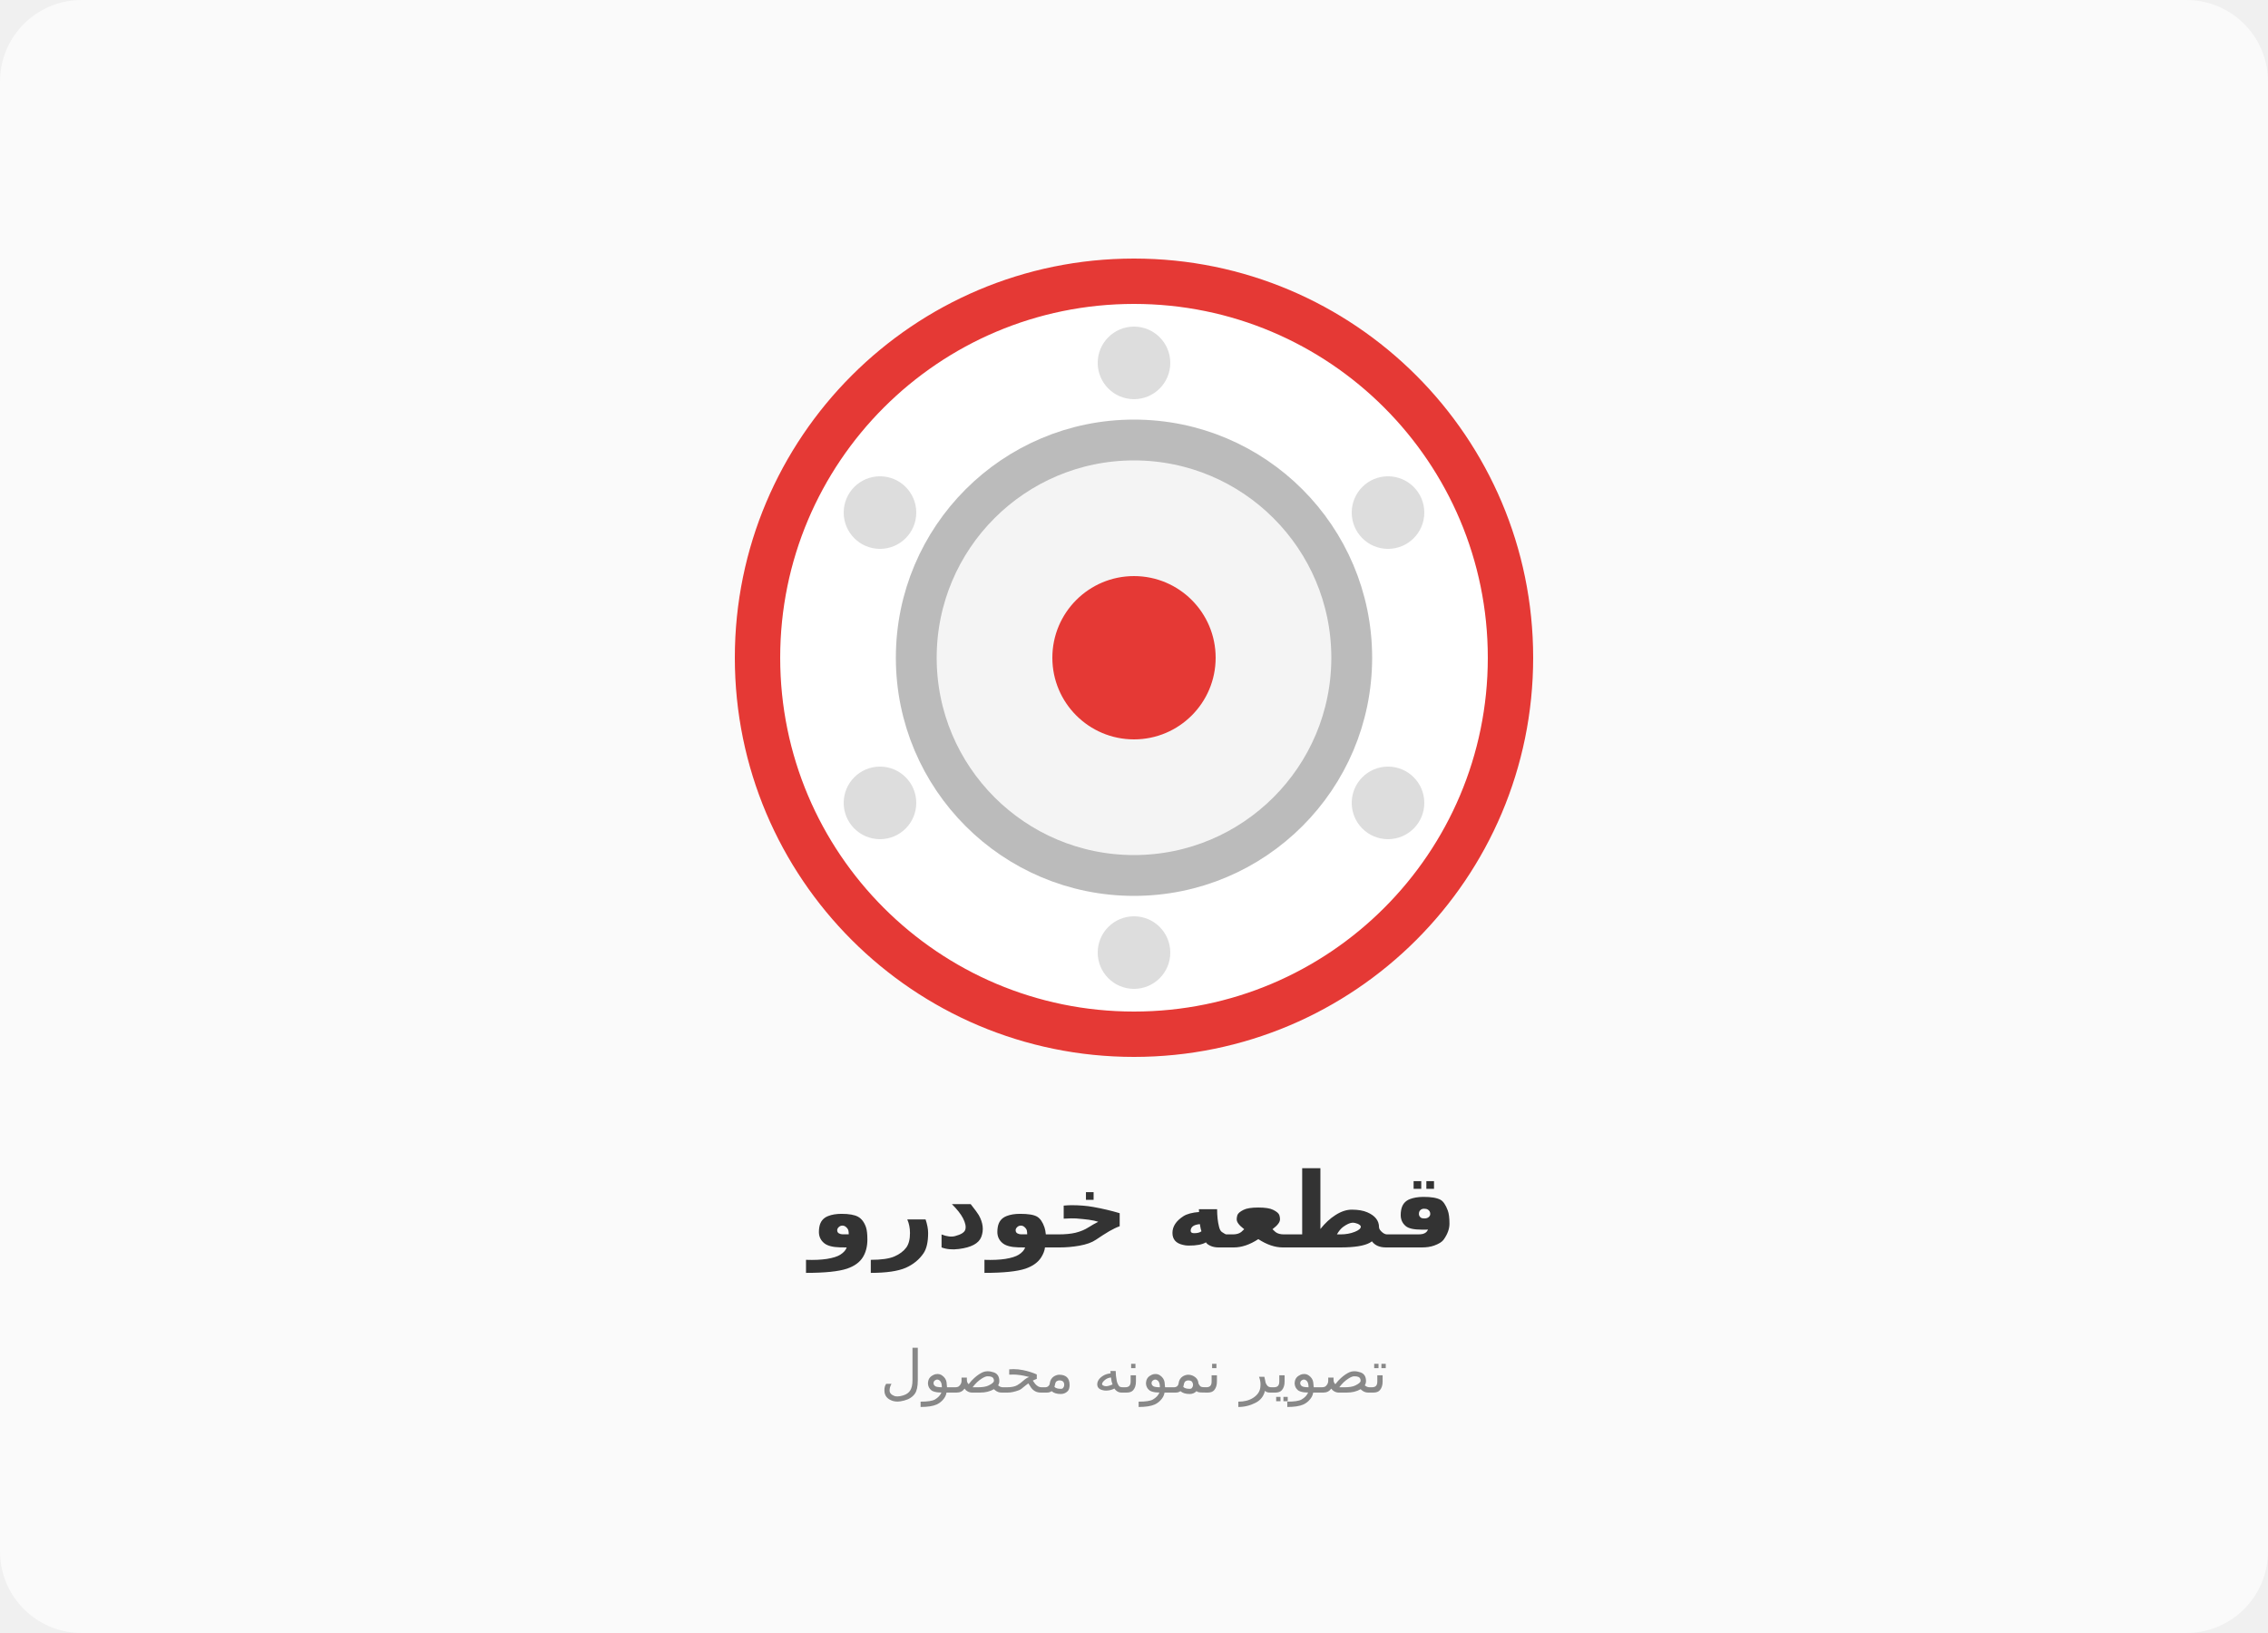
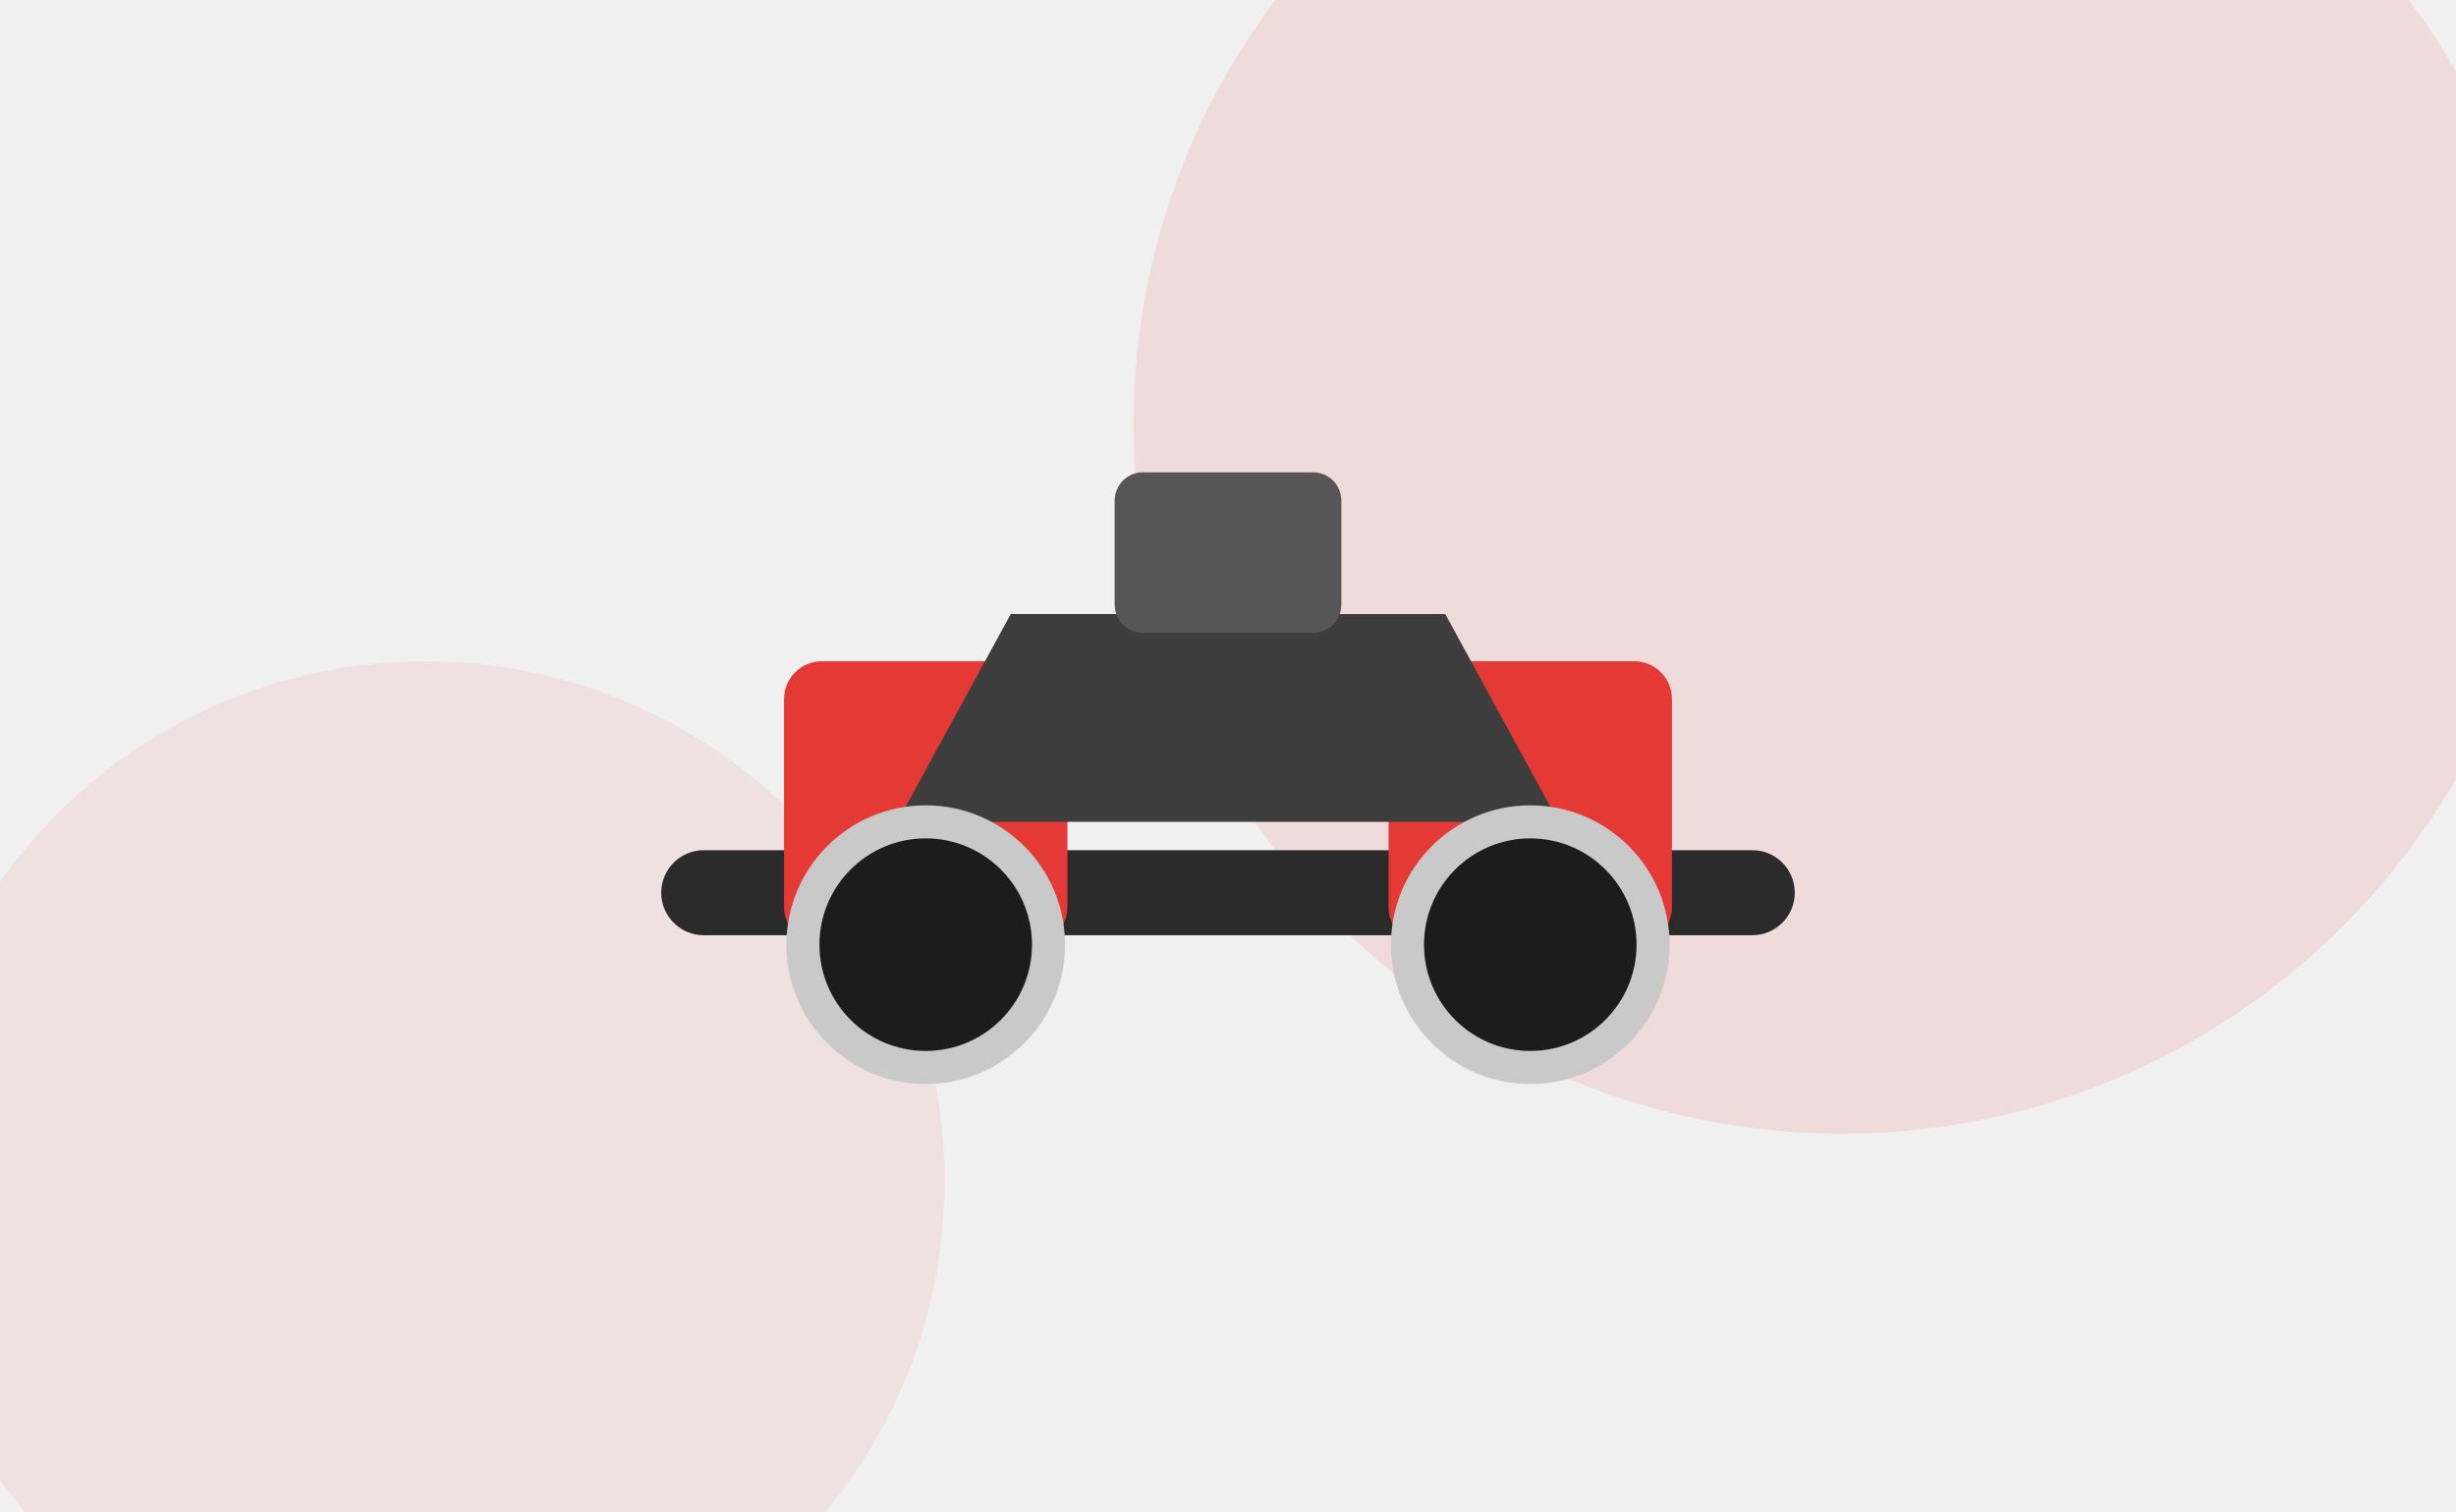
- <svg xmlns="http://www.w3.org/2000/svg" viewBox="0 0 500 360">
-   <rect width="500" height="360" rx="18" fill="#fafafa" />
-   <g transform="translate(250 145)">
-     <circle r="83" fill="#fff" stroke="#e53935" stroke-width="10" />
-     <circle r="48" fill="#f4f4f4" stroke="#bbb" stroke-width="9" />
-     <circle r="18" fill="#e53935" />
-     <g fill="#ddd">
-       <circle cy="-65" r="8" />
-       <circle cx="56" cy="-32" r="8" />
-       <circle cx="56" cy="32" r="8" />
-       <circle cy="65" r="8" />
-       <circle cx="-56" cy="32" r="8" />
-       <circle cx="-56" cy="-32" r="8" />
-     </g>
+ <svg xmlns="http://www.w3.org/2000/svg" viewBox="0 0 520 320" width="520" height="320">
+   <circle cx="390" cy="90" r="150" fill="#E53935" opacity="0.12" />
+   <circle cx="90" cy="250" r="110" fill="#E53935" opacity="0.08" />
+   <g transform="translate(140 70)">
+     <rect x="0" y="110" width="240" height="18" rx="9" fill="#2b2b2b" />
+     <rect x="26" y="70" width="60" height="60" rx="8" fill="#E53935" />
+     <rect x="154" y="70" width="60" height="60" rx="8" fill="#E53935" />
+     <path d="M74 60h92l24 44H50z" fill="#3d3d3d" />
+     <rect x="96" y="30" width="48" height="34" rx="6" fill="#565656" />
+     <circle cx="56" cy="130" r="26" fill="#1c1c1c" stroke="#c9c9c9" stroke-width="7" />
+     <circle cx="184" cy="130" r="26" fill="#1c1c1c" stroke="#c9c9c9" stroke-width="7" />
  </g>
-   <text x="250" y="275" font-family="Tahoma" font-size="23" font-weight="bold" fill="#333" text-anchor="middle">قطعه خودرو</text>
-   <text x="250" y="307" font-family="Tahoma" font-size="13" fill="#888" text-anchor="middle">تصویر نمونه محصول</text>
</svg>
